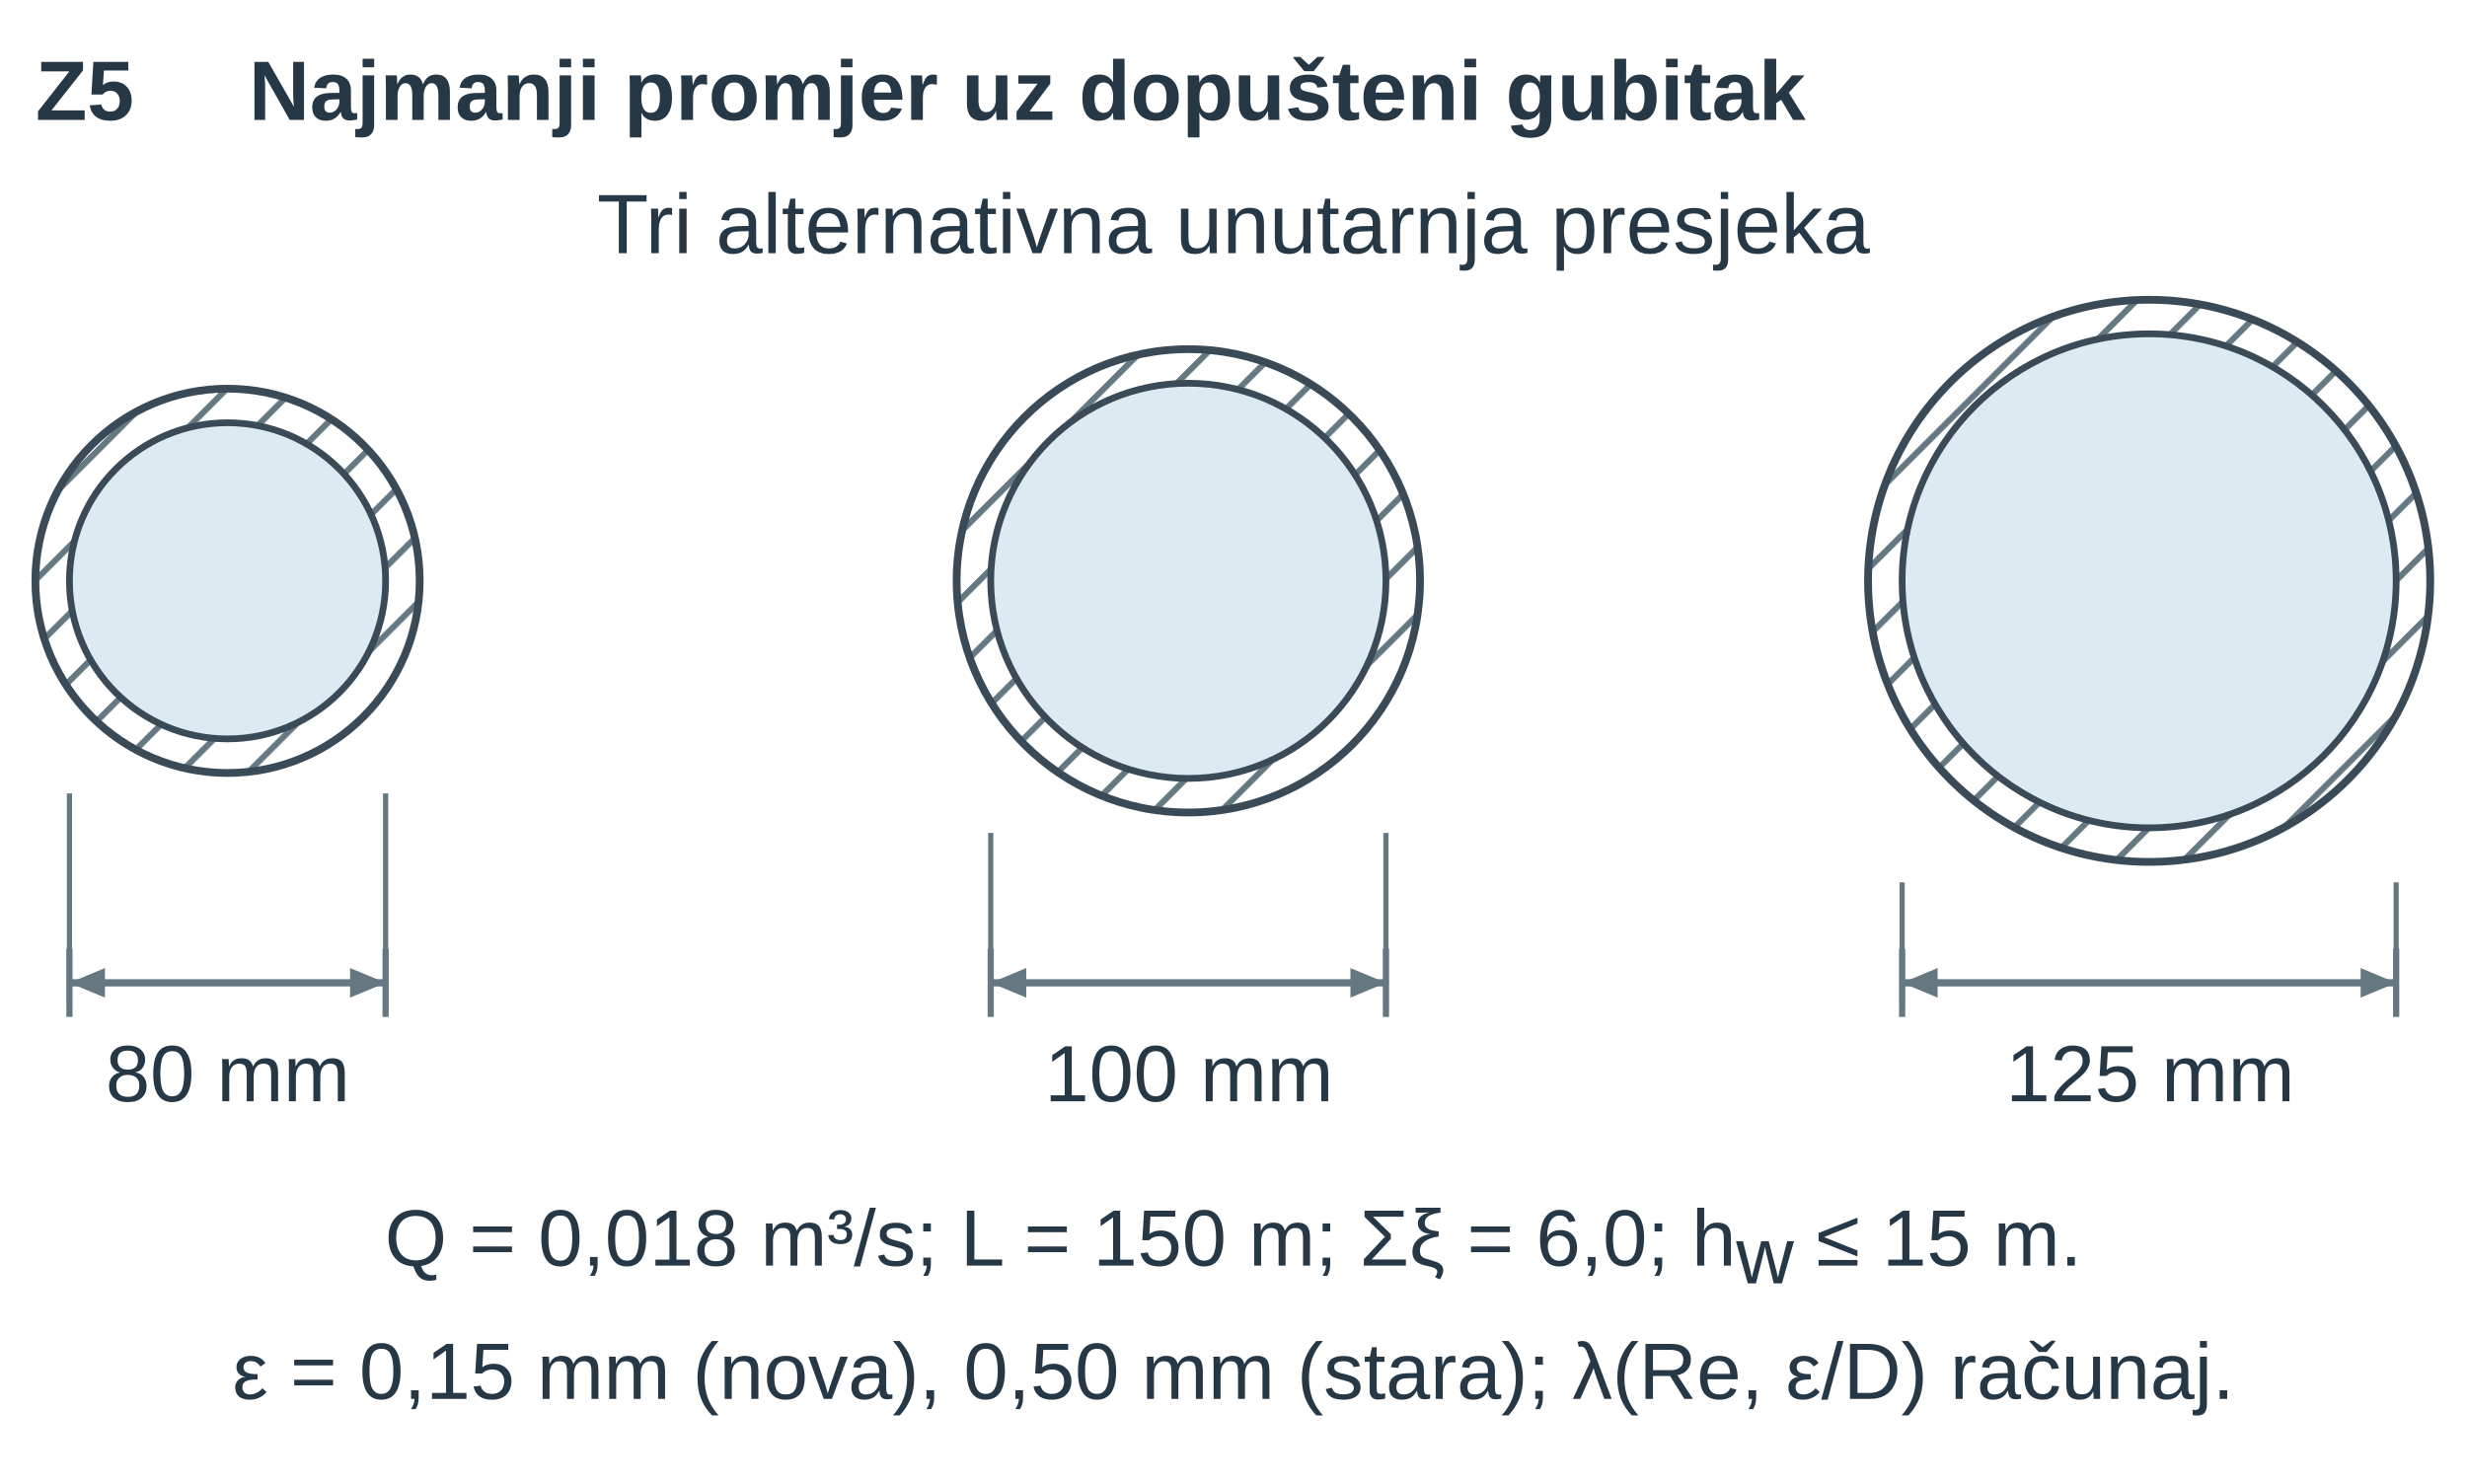
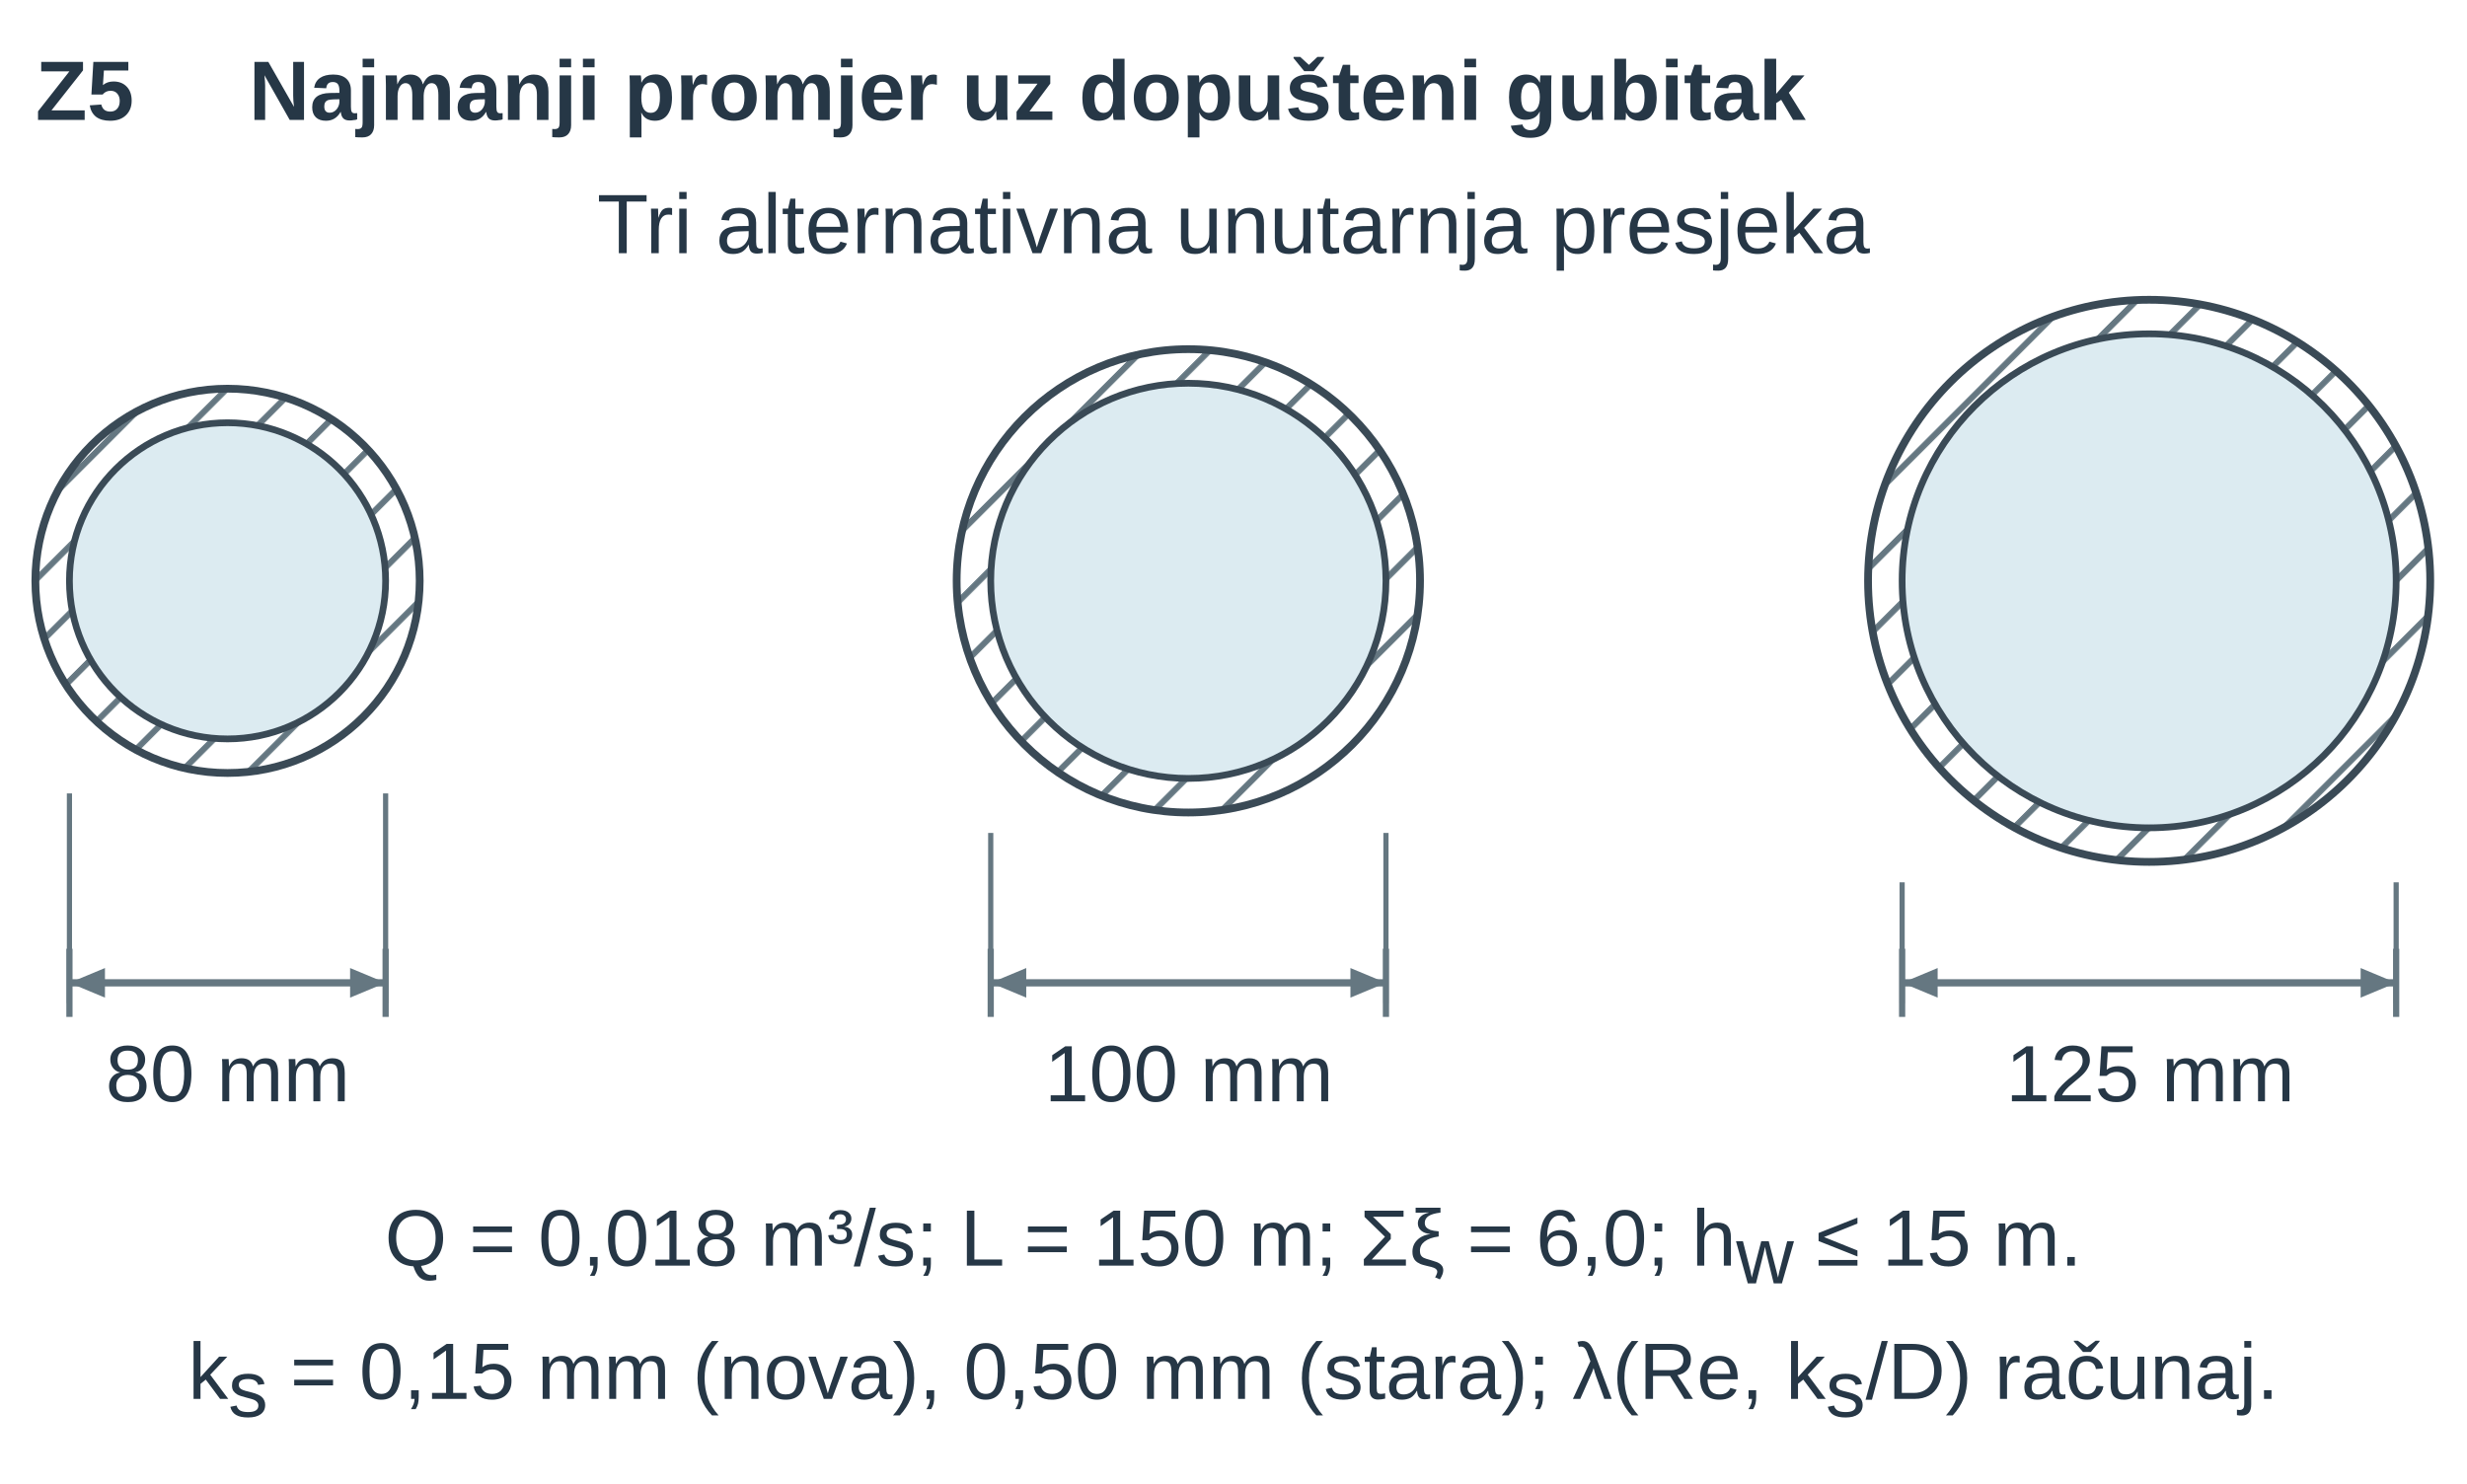
<svg xmlns="http://www.w3.org/2000/svg" width="277.682pt" height="166.971pt" viewBox="0 0 277.682 166.971" role="img">
  <defs>
+     <marker id="u13ex_vopen" viewBox="0 0 10 10" refX="9" refY="5" markerWidth="9" markerHeight="9" orient="auto-start-reverse">
+       <path d="M1,1 L9,5 L1,9" fill="none" stroke="#356b83" stroke-width="2" stroke-linecap="round" stroke-linejoin="round" />
+     </marker>
    <pattern id="u13ex_hatch" width="7" height="7" patternUnits="userSpaceOnUse" patternTransform="rotate(45)">
      <line x1="0" y1="0" x2="0" y2="7" stroke="#657781" stroke-width="1.8" />
    </pattern>
    <marker id="u13ex_v" markerWidth="7" markerHeight="6" refX="7" refY="3" orient="auto">
      <path d="M0 0 L7 3 L0 6 Z" fill="#356b83" />
    </marker>
    <marker id="u13ex_dim" markerWidth="6" markerHeight="5" refX="6" refY="2.5" orient="auto-start-reverse">
      <path d="M0 0 L6 2.5 L0 5 Z" fill="#657781" />
    </marker>
    <marker id="u13ex_dimSmall" markerWidth="3" markerHeight="3" refX="3" refY="1.5" orient="auto-start-reverse">
      <path d="M0 0 L3 1.5 L0 3 Z" fill="#356b83" />
    </marker>
    <marker id="u13ex_forceMarker" markerWidth="7" markerHeight="6" refX="7" refY="3" orient="auto">
      <path d="M0 0 L7 3 L0 6 Z" fill="#356b83" />
    </marker>
    <marker id="u13ex_pressureMarker" markerWidth="7" markerHeight="6" refX="7" refY="3" orient="auto">
      <path d="M0 0 L7 3 L0 6 Z" fill="#356b83" />
    </marker>
    <marker id="u13ex_reactionMarker" markerWidth="7" markerHeight="6" refX="7" refY="3" orient="auto">
      <path d="M0 0 L7 3 L0 6 Z" fill="#356b83" />
    </marker>
    <marker id="u13ex_axisMarker" markerWidth="7" markerHeight="6" refX="7" refY="3" orient="auto">
      <path d="M0 0 L7 3 L0 6 Z" fill="#3a4a56" />
    </marker>
  </defs>
  <g font-family="Arial, Liberation Sans, sans-serif">
    <g transform="translate(4 13.5)">
      <text data-source-text="48" x="0" y="0" text-anchor="start" font-size="9.5" font-weight="600" fill="rgb(38, 55, 70)">Z5</text>
    </g>
    <g transform="translate(28 13.5)">
      <text data-source-text="49" x="0" y="0" text-anchor="start" font-size="9.5" font-weight="600" fill="rgb(38, 55, 70)">Najmanji promjer uz dopušteni gubitak</text>
    </g>
    <g transform="translate(138.841 28.5)">
      <text data-source-text="53" x="0" y="0" text-anchor="middle" font-size="9.5" font-weight="400" fill="rgb(38, 55, 70)">Tri alternativna unutarnja presjeka</text>
    </g>
    <g transform="translate(-37.799 -539.779) scale(0.767)">
      <g transform="matrix(1 0 0 1 2.672 652)">
-         <circle cx="80" cy="137" r="28.2" fill="url(#u13ex_hatch)" stroke="rgb(58, 74, 86)" stroke-width="1.14" stroke-linecap="butt" stroke-linejoin="miter" stroke-dasharray="none" fill-opacity="1" stroke-opacity="1" opacity="1" marker-start="none" marker-mid="none" marker-end="none" data-source-geometry="113" />
+         <circle cx="80" cy="137" r="28.2" fill="url(#u13ex_hatch)" stroke="rgb(58, 74, 86)" stroke-width="1.14" stroke-linecap="butt" stroke-linejoin="miter" stroke-dasharray="none" fill-opacity="1" stroke-opacity="1" opacity="1" marker-start="none" marker-mid="none" marker-end="none" data-source-geometry="111" />
      </g>
    </g>
    <g transform="translate(-37.799 -539.779) scale(0.767)">
      <g transform="matrix(1 0 0 1 2.672 652)">
-         <circle cx="80" cy="137" r="23.2" fill="rgb(220, 235, 241)" stroke="rgb(58, 74, 86)" stroke-width="0.988" stroke-linecap="butt" stroke-linejoin="miter" stroke-dasharray="none" fill-opacity="1" stroke-opacity="1" opacity="1" marker-start="none" marker-mid="none" marker-end="none" data-source-geometry="114" />
+         <circle cx="80" cy="137" r="23.2" fill="rgb(220, 235, 241)" stroke="rgb(58, 74, 86)" stroke-width="0.988" stroke-linecap="butt" stroke-linejoin="miter" stroke-dasharray="none" fill-opacity="1" stroke-opacity="1" opacity="1" marker-start="none" marker-mid="none" marker-end="none" data-source-geometry="112" />
      </g>
    </g>
    <g transform="translate(-37.799 -539.779) scale(0.767)">
      <g transform="matrix(1 0 0 1 2.672 652)">
-         <line x1="56.8" y1="168.2" x2="56.8" y2="199" stroke="rgb(101, 119, 129)" stroke-width="0.76" fill="rgb(58, 74, 86)" stroke-linecap="butt" stroke-linejoin="miter" stroke-dasharray="none" fill-opacity="1" stroke-opacity="1" opacity="1" marker-start="none" marker-mid="none" marker-end="none" data-source-geometry="115" />
+         <line x1="56.8" y1="168.2" x2="56.8" y2="199" stroke="rgb(101, 119, 129)" stroke-width="0.76" fill="rgb(58, 74, 86)" stroke-linecap="butt" stroke-linejoin="miter" stroke-dasharray="none" fill-opacity="1" stroke-opacity="1" opacity="1" marker-start="none" marker-mid="none" marker-end="none" data-source-geometry="113" />
      </g>
    </g>
    <g transform="translate(-37.799 -539.779) scale(0.767)">
      <g transform="matrix(1 0 0 1 2.672 652)">
-         <line x1="103.2" y1="168.2" x2="103.2" y2="199" stroke="rgb(101, 119, 129)" stroke-width="0.76" fill="rgb(58, 74, 86)" stroke-linecap="butt" stroke-linejoin="miter" stroke-dasharray="none" fill-opacity="1" stroke-opacity="1" opacity="1" marker-start="none" marker-mid="none" marker-end="none" data-source-geometry="116" />
+         <line x1="103.2" y1="168.2" x2="103.2" y2="199" stroke="rgb(101, 119, 129)" stroke-width="0.76" fill="rgb(58, 74, 86)" stroke-linecap="butt" stroke-linejoin="miter" stroke-dasharray="none" fill-opacity="1" stroke-opacity="1" opacity="1" marker-start="none" marker-mid="none" marker-end="none" data-source-geometry="114" />
      </g>
    </g>
    <g transform="translate(-37.799 -539.779) scale(0.767)">
      <g transform="matrix(1 0 0 1 2.672 652)">
-         <line x1="56.8" y1="191" x2="56.8" y2="201" stroke="rgb(101, 119, 129)" stroke-width="0.912" fill="rgb(58, 74, 86)" stroke-linecap="butt" stroke-linejoin="miter" stroke-dasharray="none" fill-opacity="1" stroke-opacity="1" opacity="1" marker-start="none" marker-mid="none" marker-end="none" data-source-geometry="117" />
+         <line x1="56.8" y1="191" x2="56.8" y2="201" stroke="rgb(101, 119, 129)" stroke-width="0.912" fill="rgb(58, 74, 86)" stroke-linecap="butt" stroke-linejoin="miter" stroke-dasharray="none" fill-opacity="1" stroke-opacity="1" opacity="1" marker-start="none" marker-mid="none" marker-end="none" data-source-geometry="115" />
      </g>
    </g>
    <g transform="translate(-37.799 -539.779) scale(0.767)">
      <g transform="matrix(1 0 0 1 2.672 652)">
-         <line x1="103.2" y1="191" x2="103.2" y2="201" stroke="rgb(101, 119, 129)" stroke-width="0.912" fill="rgb(58, 74, 86)" stroke-linecap="butt" stroke-linejoin="miter" stroke-dasharray="none" fill-opacity="1" stroke-opacity="1" opacity="1" marker-start="none" marker-mid="none" marker-end="none" data-source-geometry="118" />
+         <line x1="103.2" y1="191" x2="103.2" y2="201" stroke="rgb(101, 119, 129)" stroke-width="0.912" fill="rgb(58, 74, 86)" stroke-linecap="butt" stroke-linejoin="miter" stroke-dasharray="none" fill-opacity="1" stroke-opacity="1" opacity="1" marker-start="none" marker-mid="none" marker-end="none" data-source-geometry="116" />
      </g>
    </g>
    <defs>
-       <marker id="u13ex_dim-print-4-119-marker-start" markerWidth="5.213" markerHeight="4.344" refX="6" refY="2.5" orient="auto-start-reverse" viewBox="0 0 6 5" markerUnits="userSpaceOnUse">
+       <marker id="u13ex_dim-print-4-117-marker-start" markerWidth="5.213" markerHeight="4.344" refX="6" refY="2.5" orient="auto-start-reverse" viewBox="0 0 6 5" markerUnits="userSpaceOnUse">
        <path d="M0 0 L6 2.5 L0 5 Z" fill="#657781" />
      </marker>
    </defs>
    <defs>
-       <marker id="u13ex_dim-print-4-119-marker-end" markerWidth="5.213" markerHeight="4.344" refX="6" refY="2.5" orient="auto-start-reverse" viewBox="0 0 6 5" markerUnits="userSpaceOnUse">
+       <marker id="u13ex_dim-print-4-117-marker-end" markerWidth="5.213" markerHeight="4.344" refX="6" refY="2.5" orient="auto-start-reverse" viewBox="0 0 6 5" markerUnits="userSpaceOnUse">
        <path d="M0 0 L6 2.5 L0 5 Z" fill="#657781" />
      </marker>
    </defs>
    <g transform="translate(-37.799 -539.779) scale(0.767)">
      <g transform="matrix(1 0 0 1 2.672 652)">
-         <path d="M56.8 196 L103.2 196" fill="none" stroke="rgb(101, 119, 129)" stroke-width="1.064" marker-start="url(#u13ex_dim-print-4-119-marker-start)" marker-end="url(#u13ex_dim-print-4-119-marker-end)" stroke-linecap="butt" stroke-linejoin="miter" stroke-dasharray="none" fill-opacity="1" stroke-opacity="1" opacity="1" marker-mid="none" data-source-geometry="119" />
+         <path d="M56.8 196 L103.2 196" fill="none" stroke="rgb(101, 119, 129)" stroke-width="1.064" marker-start="url(#u13ex_dim-print-4-117-marker-start)" marker-end="url(#u13ex_dim-print-4-117-marker-end)" data-mf1-role="dimension" stroke-linecap="butt" stroke-linejoin="miter" stroke-dasharray="none" fill-opacity="1" stroke-opacity="1" opacity="1" marker-mid="none" data-source-geometry="117" />
      </g>
    </g>
    <g transform="translate(-37.799 -539.779) scale(0.767)">
      <g transform="matrix(1 0 0 1 2.672 652)">
-         <circle cx="221" cy="137" r="34.0" fill="url(#u13ex_hatch)" stroke="rgb(58, 74, 86)" stroke-width="1.14" stroke-linecap="butt" stroke-linejoin="miter" stroke-dasharray="none" fill-opacity="1" stroke-opacity="1" opacity="1" marker-start="none" marker-mid="none" marker-end="none" data-source-geometry="121" />
+         <circle cx="221" cy="137" r="34.0" fill="url(#u13ex_hatch)" stroke="rgb(58, 74, 86)" stroke-width="1.14" stroke-linecap="butt" stroke-linejoin="miter" stroke-dasharray="none" fill-opacity="1" stroke-opacity="1" opacity="1" marker-start="none" marker-mid="none" marker-end="none" data-source-geometry="119" />
      </g>
    </g>
    <g transform="translate(-37.799 -539.779) scale(0.767)">
      <g transform="matrix(1 0 0 1 2.672 652)">
-         <circle cx="221" cy="137" r="29" fill="rgb(220, 235, 241)" stroke="rgb(58, 74, 86)" stroke-width="0.988" stroke-linecap="butt" stroke-linejoin="miter" stroke-dasharray="none" fill-opacity="1" stroke-opacity="1" opacity="1" marker-start="none" marker-mid="none" marker-end="none" data-source-geometry="122" />
+         <circle cx="221" cy="137" r="29" fill="rgb(220, 235, 241)" stroke="rgb(58, 74, 86)" stroke-width="0.988" stroke-linecap="butt" stroke-linejoin="miter" stroke-dasharray="none" fill-opacity="1" stroke-opacity="1" opacity="1" marker-start="none" marker-mid="none" marker-end="none" data-source-geometry="120" />
      </g>
    </g>
    <g transform="translate(-37.799 -539.779) scale(0.767)">
      <g transform="matrix(1 0 0 1 2.672 652)">
-         <line x1="192.0" y1="174.0" x2="192.0" y2="199" stroke="rgb(101, 119, 129)" stroke-width="0.76" fill="rgb(58, 74, 86)" stroke-linecap="butt" stroke-linejoin="miter" stroke-dasharray="none" fill-opacity="1" stroke-opacity="1" opacity="1" marker-start="none" marker-mid="none" marker-end="none" data-source-geometry="123" />
+         <line x1="192.0" y1="174.0" x2="192.0" y2="199" stroke="rgb(101, 119, 129)" stroke-width="0.76" fill="rgb(58, 74, 86)" stroke-linecap="butt" stroke-linejoin="miter" stroke-dasharray="none" fill-opacity="1" stroke-opacity="1" opacity="1" marker-start="none" marker-mid="none" marker-end="none" data-source-geometry="121" />
      </g>
    </g>
    <g transform="translate(-37.799 -539.779) scale(0.767)">
      <g transform="matrix(1 0 0 1 2.672 652)">
-         <line x1="250.0" y1="174.0" x2="250.0" y2="199" stroke="rgb(101, 119, 129)" stroke-width="0.76" fill="rgb(58, 74, 86)" stroke-linecap="butt" stroke-linejoin="miter" stroke-dasharray="none" fill-opacity="1" stroke-opacity="1" opacity="1" marker-start="none" marker-mid="none" marker-end="none" data-source-geometry="124" />
+         <line x1="250.0" y1="174.0" x2="250.0" y2="199" stroke="rgb(101, 119, 129)" stroke-width="0.76" fill="rgb(58, 74, 86)" stroke-linecap="butt" stroke-linejoin="miter" stroke-dasharray="none" fill-opacity="1" stroke-opacity="1" opacity="1" marker-start="none" marker-mid="none" marker-end="none" data-source-geometry="122" />
      </g>
    </g>
    <g transform="translate(-37.799 -539.779) scale(0.767)">
      <g transform="matrix(1 0 0 1 2.672 652)">
-         <line x1="192.0" y1="191" x2="192.0" y2="201" stroke="rgb(101, 119, 129)" stroke-width="0.912" fill="rgb(58, 74, 86)" stroke-linecap="butt" stroke-linejoin="miter" stroke-dasharray="none" fill-opacity="1" stroke-opacity="1" opacity="1" marker-start="none" marker-mid="none" marker-end="none" data-source-geometry="125" />
+         <line x1="192.0" y1="191" x2="192.0" y2="201" stroke="rgb(101, 119, 129)" stroke-width="0.912" fill="rgb(58, 74, 86)" stroke-linecap="butt" stroke-linejoin="miter" stroke-dasharray="none" fill-opacity="1" stroke-opacity="1" opacity="1" marker-start="none" marker-mid="none" marker-end="none" data-source-geometry="123" />
      </g>
    </g>
    <g transform="translate(-37.799 -539.779) scale(0.767)">
      <g transform="matrix(1 0 0 1 2.672 652)">
-         <line x1="250.0" y1="191" x2="250.0" y2="201" stroke="rgb(101, 119, 129)" stroke-width="0.912" fill="rgb(58, 74, 86)" stroke-linecap="butt" stroke-linejoin="miter" stroke-dasharray="none" fill-opacity="1" stroke-opacity="1" opacity="1" marker-start="none" marker-mid="none" marker-end="none" data-source-geometry="126" />
+         <line x1="250.0" y1="191" x2="250.0" y2="201" stroke="rgb(101, 119, 129)" stroke-width="0.912" fill="rgb(58, 74, 86)" stroke-linecap="butt" stroke-linejoin="miter" stroke-dasharray="none" fill-opacity="1" stroke-opacity="1" opacity="1" marker-start="none" marker-mid="none" marker-end="none" data-source-geometry="124" />
      </g>
    </g>
    <defs>
-       <marker id="u13ex_dim-print-4-127-marker-start" markerWidth="5.213" markerHeight="4.344" refX="6" refY="2.5" orient="auto-start-reverse" viewBox="0 0 6 5" markerUnits="userSpaceOnUse">
+       <marker id="u13ex_dim-print-4-125-marker-start" markerWidth="5.213" markerHeight="4.344" refX="6" refY="2.5" orient="auto-start-reverse" viewBox="0 0 6 5" markerUnits="userSpaceOnUse">
        <path d="M0 0 L6 2.5 L0 5 Z" fill="#657781" />
      </marker>
    </defs>
    <defs>
-       <marker id="u13ex_dim-print-4-127-marker-end" markerWidth="5.213" markerHeight="4.344" refX="6" refY="2.5" orient="auto-start-reverse" viewBox="0 0 6 5" markerUnits="userSpaceOnUse">
+       <marker id="u13ex_dim-print-4-125-marker-end" markerWidth="5.213" markerHeight="4.344" refX="6" refY="2.5" orient="auto-start-reverse" viewBox="0 0 6 5" markerUnits="userSpaceOnUse">
        <path d="M0 0 L6 2.5 L0 5 Z" fill="#657781" />
      </marker>
    </defs>
    <g transform="translate(-37.799 -539.779) scale(0.767)">
      <g transform="matrix(1 0 0 1 2.672 652)">
-         <path d="M192.0 196 L250.0 196" fill="none" stroke="rgb(101, 119, 129)" stroke-width="1.064" marker-start="url(#u13ex_dim-print-4-127-marker-start)" marker-end="url(#u13ex_dim-print-4-127-marker-end)" stroke-linecap="butt" stroke-linejoin="miter" stroke-dasharray="none" fill-opacity="1" stroke-opacity="1" opacity="1" marker-mid="none" data-source-geometry="127" />
+         <path d="M192.0 196 L250.0 196" fill="none" stroke="rgb(101, 119, 129)" stroke-width="1.064" marker-start="url(#u13ex_dim-print-4-125-marker-start)" marker-end="url(#u13ex_dim-print-4-125-marker-end)" data-mf1-role="dimension" stroke-linecap="butt" stroke-linejoin="miter" stroke-dasharray="none" fill-opacity="1" stroke-opacity="1" opacity="1" marker-mid="none" data-source-geometry="125" />
      </g>
    </g>
    <g transform="translate(-37.799 -539.779) scale(0.767)">
      <g transform="matrix(1 0 0 1 2.672 652)">
-         <circle cx="362" cy="137" r="41.25" fill="url(#u13ex_hatch)" stroke="rgb(58, 74, 86)" stroke-width="1.14" stroke-linecap="butt" stroke-linejoin="miter" stroke-dasharray="none" fill-opacity="1" stroke-opacity="1" opacity="1" marker-start="none" marker-mid="none" marker-end="none" data-source-geometry="129" />
+         <circle cx="362" cy="137" r="41.25" fill="url(#u13ex_hatch)" stroke="rgb(58, 74, 86)" stroke-width="1.14" stroke-linecap="butt" stroke-linejoin="miter" stroke-dasharray="none" fill-opacity="1" stroke-opacity="1" opacity="1" marker-start="none" marker-mid="none" marker-end="none" data-source-geometry="127" />
      </g>
    </g>
    <g transform="translate(-37.799 -539.779) scale(0.767)">
      <g transform="matrix(1 0 0 1 2.672 652)">
-         <circle cx="362" cy="137" r="36.25" fill="rgb(220, 235, 241)" stroke="rgb(58, 74, 86)" stroke-width="0.988" stroke-linecap="butt" stroke-linejoin="miter" stroke-dasharray="none" fill-opacity="1" stroke-opacity="1" opacity="1" marker-start="none" marker-mid="none" marker-end="none" data-source-geometry="130" />
+         <circle cx="362" cy="137" r="36.25" fill="rgb(220, 235, 241)" stroke="rgb(58, 74, 86)" stroke-width="0.988" stroke-linecap="butt" stroke-linejoin="miter" stroke-dasharray="none" fill-opacity="1" stroke-opacity="1" opacity="1" marker-start="none" marker-mid="none" marker-end="none" data-source-geometry="128" />
      </g>
    </g>
    <g transform="translate(-37.799 -539.779) scale(0.767)">
      <g transform="matrix(1 0 0 1 2.672 652)">
-         <line x1="325.75" y1="181.25" x2="325.75" y2="199" stroke="rgb(101, 119, 129)" stroke-width="0.76" fill="rgb(58, 74, 86)" stroke-linecap="butt" stroke-linejoin="miter" stroke-dasharray="none" fill-opacity="1" stroke-opacity="1" opacity="1" marker-start="none" marker-mid="none" marker-end="none" data-source-geometry="131" />
+         <line x1="325.75" y1="181.25" x2="325.75" y2="199" stroke="rgb(101, 119, 129)" stroke-width="0.76" fill="rgb(58, 74, 86)" stroke-linecap="butt" stroke-linejoin="miter" stroke-dasharray="none" fill-opacity="1" stroke-opacity="1" opacity="1" marker-start="none" marker-mid="none" marker-end="none" data-source-geometry="129" />
      </g>
    </g>
    <g transform="translate(-37.799 -539.779) scale(0.767)">
      <g transform="matrix(1 0 0 1 2.672 652)">
-         <line x1="398.25" y1="181.25" x2="398.25" y2="199" stroke="rgb(101, 119, 129)" stroke-width="0.76" fill="rgb(58, 74, 86)" stroke-linecap="butt" stroke-linejoin="miter" stroke-dasharray="none" fill-opacity="1" stroke-opacity="1" opacity="1" marker-start="none" marker-mid="none" marker-end="none" data-source-geometry="132" />
+         <line x1="398.25" y1="181.25" x2="398.25" y2="199" stroke="rgb(101, 119, 129)" stroke-width="0.76" fill="rgb(58, 74, 86)" stroke-linecap="butt" stroke-linejoin="miter" stroke-dasharray="none" fill-opacity="1" stroke-opacity="1" opacity="1" marker-start="none" marker-mid="none" marker-end="none" data-source-geometry="130" />
      </g>
    </g>
    <g transform="translate(-37.799 -539.779) scale(0.767)">
      <g transform="matrix(1 0 0 1 2.672 652)">
-         <line x1="325.75" y1="191" x2="325.75" y2="201" stroke="rgb(101, 119, 129)" stroke-width="0.912" fill="rgb(58, 74, 86)" stroke-linecap="butt" stroke-linejoin="miter" stroke-dasharray="none" fill-opacity="1" stroke-opacity="1" opacity="1" marker-start="none" marker-mid="none" marker-end="none" data-source-geometry="133" />
+         <line x1="325.75" y1="191" x2="325.75" y2="201" stroke="rgb(101, 119, 129)" stroke-width="0.912" fill="rgb(58, 74, 86)" stroke-linecap="butt" stroke-linejoin="miter" stroke-dasharray="none" fill-opacity="1" stroke-opacity="1" opacity="1" marker-start="none" marker-mid="none" marker-end="none" data-source-geometry="131" />
      </g>
    </g>
    <g transform="translate(-37.799 -539.779) scale(0.767)">
      <g transform="matrix(1 0 0 1 2.672 652)">
-         <line x1="398.25" y1="191" x2="398.25" y2="201" stroke="rgb(101, 119, 129)" stroke-width="0.912" fill="rgb(58, 74, 86)" stroke-linecap="butt" stroke-linejoin="miter" stroke-dasharray="none" fill-opacity="1" stroke-opacity="1" opacity="1" marker-start="none" marker-mid="none" marker-end="none" data-source-geometry="134" />
+         <line x1="398.25" y1="191" x2="398.25" y2="201" stroke="rgb(101, 119, 129)" stroke-width="0.912" fill="rgb(58, 74, 86)" stroke-linecap="butt" stroke-linejoin="miter" stroke-dasharray="none" fill-opacity="1" stroke-opacity="1" opacity="1" marker-start="none" marker-mid="none" marker-end="none" data-source-geometry="132" />
      </g>
    </g>
    <defs>
-       <marker id="u13ex_dim-print-4-135-marker-start" markerWidth="5.213" markerHeight="4.344" refX="6" refY="2.5" orient="auto-start-reverse" viewBox="0 0 6 5" markerUnits="userSpaceOnUse">
+       <marker id="u13ex_dim-print-4-133-marker-start" markerWidth="5.213" markerHeight="4.344" refX="6" refY="2.5" orient="auto-start-reverse" viewBox="0 0 6 5" markerUnits="userSpaceOnUse">
        <path d="M0 0 L6 2.5 L0 5 Z" fill="#657781" />
      </marker>
    </defs>
    <defs>
-       <marker id="u13ex_dim-print-4-135-marker-end" markerWidth="5.213" markerHeight="4.344" refX="6" refY="2.5" orient="auto-start-reverse" viewBox="0 0 6 5" markerUnits="userSpaceOnUse">
+       <marker id="u13ex_dim-print-4-133-marker-end" markerWidth="5.213" markerHeight="4.344" refX="6" refY="2.5" orient="auto-start-reverse" viewBox="0 0 6 5" markerUnits="userSpaceOnUse">
        <path d="M0 0 L6 2.5 L0 5 Z" fill="#657781" />
      </marker>
    </defs>
    <g transform="translate(-37.799 -539.779) scale(0.767)">
      <g transform="matrix(1 0 0 1 2.672 652)">
-         <path d="M325.75 196 L398.25 196" fill="none" stroke="rgb(101, 119, 129)" stroke-width="1.064" marker-start="url(#u13ex_dim-print-4-135-marker-start)" marker-end="url(#u13ex_dim-print-4-135-marker-end)" stroke-linecap="butt" stroke-linejoin="miter" stroke-dasharray="none" fill-opacity="1" stroke-opacity="1" opacity="1" marker-mid="none" data-source-geometry="135" />
+         <path d="M325.75 196 L398.25 196" fill="none" stroke="rgb(101, 119, 129)" stroke-width="1.064" marker-start="url(#u13ex_dim-print-4-133-marker-start)" marker-end="url(#u13ex_dim-print-4-133-marker-end)" data-mf1-role="dimension" stroke-linecap="butt" stroke-linejoin="miter" stroke-dasharray="none" fill-opacity="1" stroke-opacity="1" opacity="1" marker-mid="none" data-source-geometry="133" />
      </g>
    </g>
    <g transform="translate(25.639 123.971)">
      <text data-source-text="50" x="0" y="0" text-anchor="middle" font-size="9" font-weight="400" fill="rgb(38, 55, 70)">80 mm</text>
    </g>
    <g transform="translate(133.834 123.971)">
      <text data-source-text="51" x="0" y="0" text-anchor="middle" font-size="9" font-weight="400" fill="rgb(38, 55, 70)">100 mm</text>
    </g>
    <g transform="translate(242.029 123.971)">
      <text data-source-text="52" x="0" y="0" text-anchor="middle" font-size="9" font-weight="400" fill="rgb(38, 55, 70)">125 mm</text>
    </g>
    <g transform="translate(138.841 142.471)">
      <text data-source-text="54" x="0" y="0" text-anchor="middle" font-size="9" font-weight="400" fill="rgb(38, 55, 70)">Q = 0,018 m³/s; L = 150 m; Σξ = 6,0; h<tspan font-size="9" font-weight="400" font-style="normal" fill="rgb(38, 55, 70)" baseline-shift="-2">w</tspan> ≤ 15 m.</text>
    </g>
    <g transform="translate(138.841 157.471)">
-       <text data-source-text="55" x="0" y="0" text-anchor="middle" font-size="9" font-weight="400" fill="rgb(38, 55, 70)">ε = 0,15 mm (nova), 0,50 mm (stara); λ(Re, ε/D) računaj.</text>
+       <text data-source-text="55" x="0" y="0" text-anchor="middle" font-size="9" font-weight="400" fill="rgb(38, 55, 70)">k<tspan font-size="9" font-weight="400" font-style="normal" fill="rgb(38, 55, 70)" baseline-shift="-2">s</tspan> = 0,15 mm (nova), 0,50 mm (stara); λ(Re, k<tspan font-size="9" font-weight="400" font-style="normal" fill="rgb(38, 55, 70)" baseline-shift="-2">s</tspan>/D) računaj.</text>
    </g>
  </g>
</svg>
